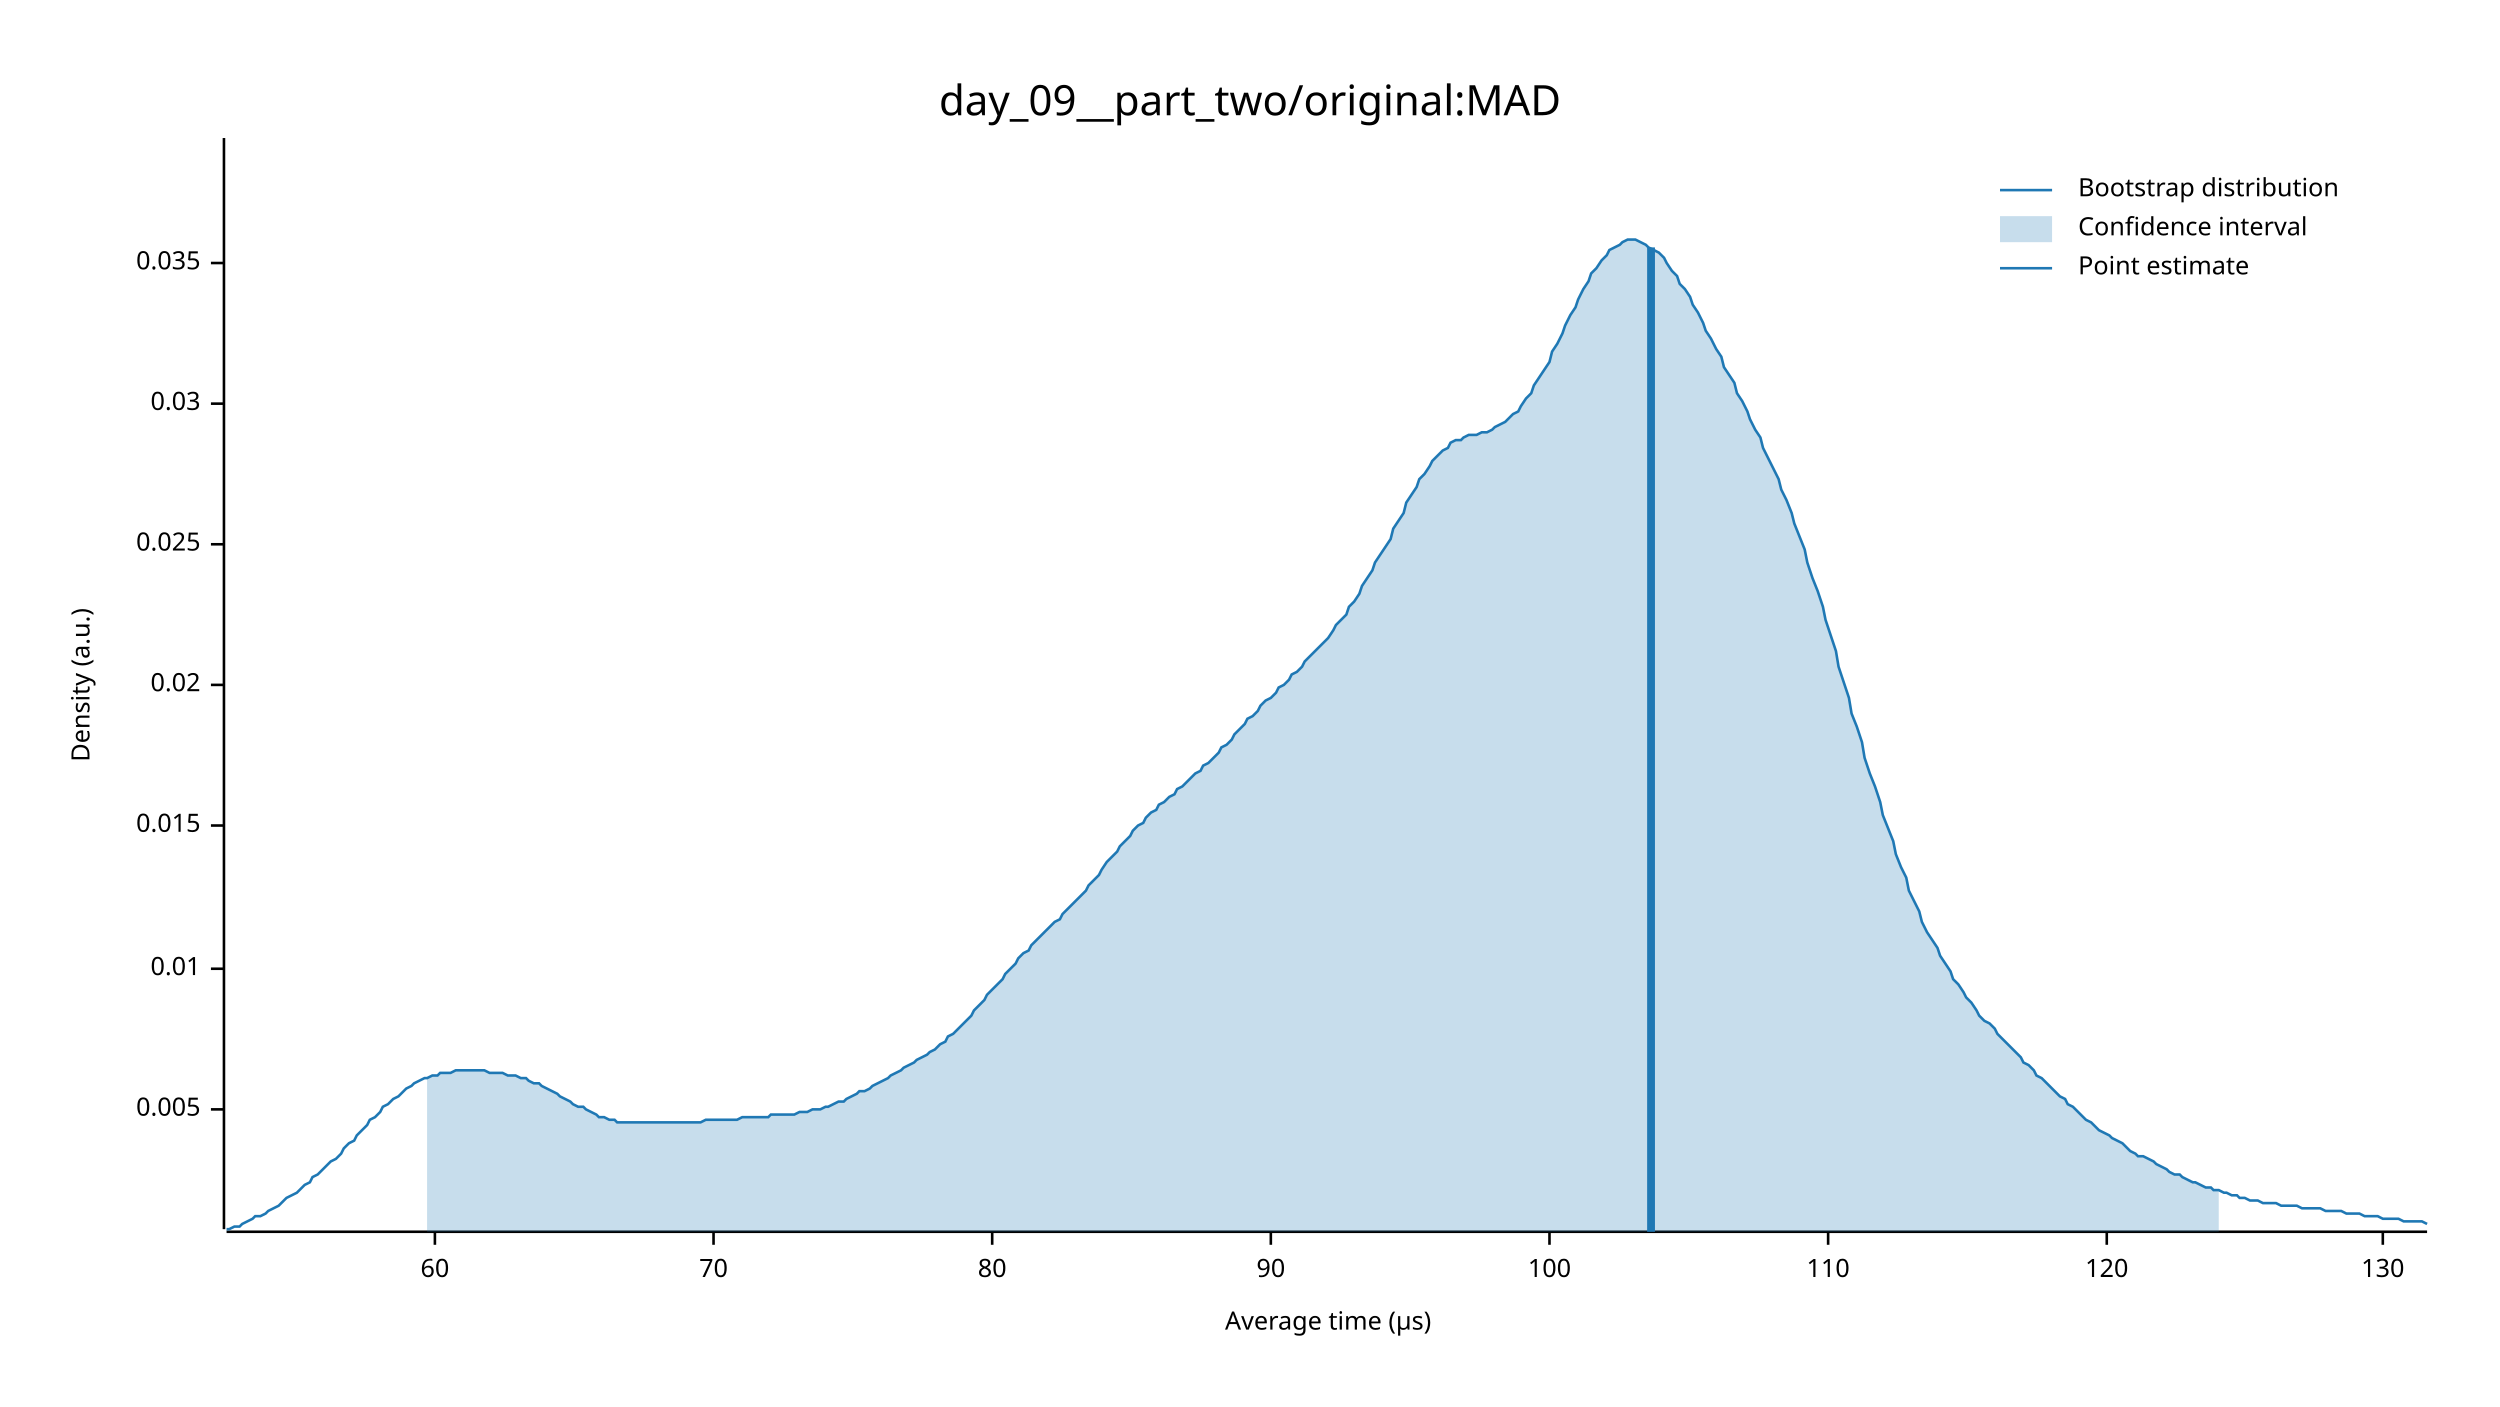
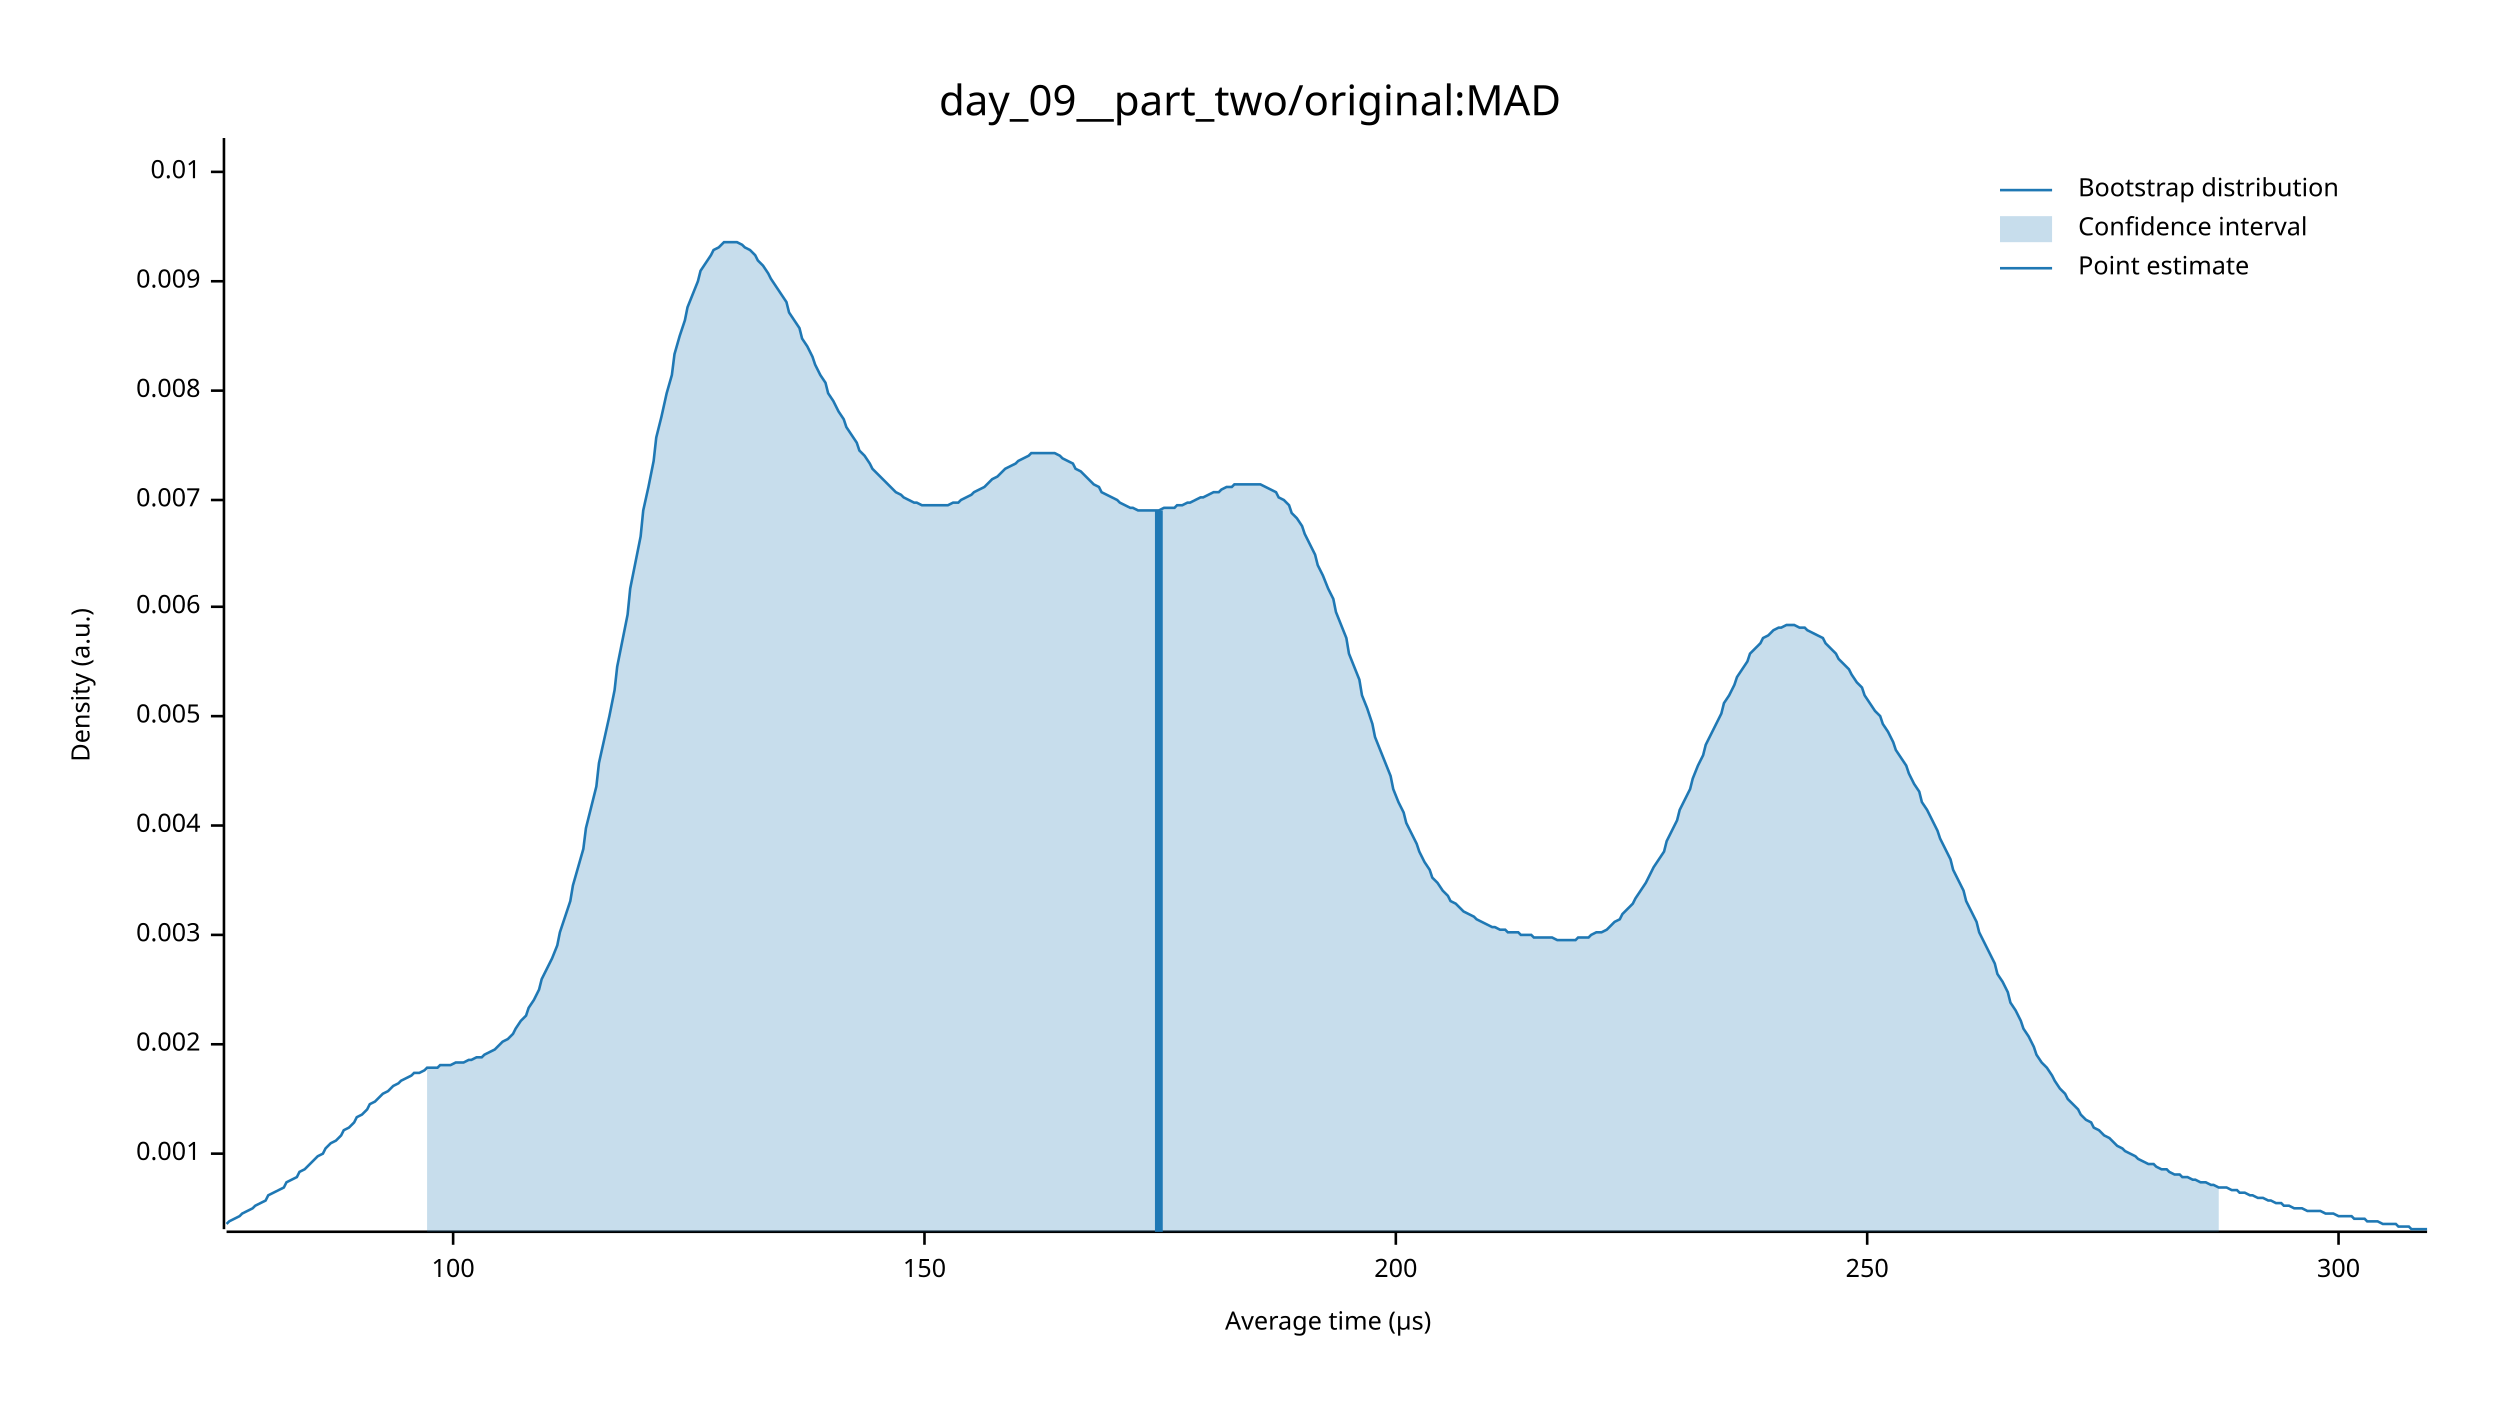
<svg xmlns="http://www.w3.org/2000/svg" width="960" height="540" viewBox="0 0 960 540">
  <text x="480" y="32" dy="0.76em" text-anchor="middle" font-family="sans-serif" font-size="16.129" opacity="1" fill="#000000">
day_09__part_two/original:MAD
</text>
  <text x="27" y="263" dy="0.76em" text-anchor="middle" font-family="sans-serif" font-size="9.677" opacity="1" fill="#000000" transform="rotate(270, 27, 263)">
Density (a.u.)
</text>
  <text x="510" y="513" dy="-0.5ex" text-anchor="middle" font-family="sans-serif" font-size="9.677" opacity="1" fill="#000000">
Average time (µs)
</text>
  <polyline fill="none" opacity="1" stroke="#000000" stroke-width="1" points="86,53 86,472 " />
-   <text x="77" y="426" dy="0.5ex" text-anchor="end" font-family="sans-serif" font-size="9.677" opacity="1" fill="#000000">
+   <text x="77" y="443" dy="0.5ex" text-anchor="end" font-family="sans-serif" font-size="9.677" opacity="1" fill="#000000">
+ 0.001
+ </text>
+   <polyline fill="none" opacity="1" stroke="#000000" stroke-width="1" points="81,443 86,443 " />
+   <text x="77" y="401" dy="0.5ex" text-anchor="end" font-family="sans-serif" font-size="9.677" opacity="1" fill="#000000">
+ 0.002
+ </text>
+   <polyline fill="none" opacity="1" stroke="#000000" stroke-width="1" points="81,401 86,401 " />
+   <text x="77" y="359" dy="0.5ex" text-anchor="end" font-family="sans-serif" font-size="9.677" opacity="1" fill="#000000">
+ 0.003
+ </text>
+   <polyline fill="none" opacity="1" stroke="#000000" stroke-width="1" points="81,359 86,359 " />
+   <text x="77" y="317" dy="0.5ex" text-anchor="end" font-family="sans-serif" font-size="9.677" opacity="1" fill="#000000">
+ 0.004
+ </text>
+   <polyline fill="none" opacity="1" stroke="#000000" stroke-width="1" points="81,317 86,317 " />
+   <text x="77" y="275" dy="0.5ex" text-anchor="end" font-family="sans-serif" font-size="9.677" opacity="1" fill="#000000">
0.005
</text>
-   <polyline fill="none" opacity="1" stroke="#000000" stroke-width="1" points="81,426 86,426 " />
-   <text x="77" y="372" dy="0.5ex" text-anchor="end" font-family="sans-serif" font-size="9.677" opacity="1" fill="#000000">
+   <polyline fill="none" opacity="1" stroke="#000000" stroke-width="1" points="81,275 86,275 " />
+   <text x="77" y="233" dy="0.5ex" text-anchor="end" font-family="sans-serif" font-size="9.677" opacity="1" fill="#000000">
+ 0.006
+ </text>
+   <polyline fill="none" opacity="1" stroke="#000000" stroke-width="1" points="81,233 86,233 " />
+   <text x="77" y="192" dy="0.5ex" text-anchor="end" font-family="sans-serif" font-size="9.677" opacity="1" fill="#000000">
+ 0.007
+ </text>
+   <polyline fill="none" opacity="1" stroke="#000000" stroke-width="1" points="81,192 86,192 " />
+   <text x="77" y="150" dy="0.5ex" text-anchor="end" font-family="sans-serif" font-size="9.677" opacity="1" fill="#000000">
+ 0.008
+ </text>
+   <polyline fill="none" opacity="1" stroke="#000000" stroke-width="1" points="81,150 86,150 " />
+   <text x="77" y="108" dy="0.5ex" text-anchor="end" font-family="sans-serif" font-size="9.677" opacity="1" fill="#000000">
+ 0.009
+ </text>
+   <polyline fill="none" opacity="1" stroke="#000000" stroke-width="1" points="81,108 86,108 " />
+   <text x="77" y="66" dy="0.5ex" text-anchor="end" font-family="sans-serif" font-size="9.677" opacity="1" fill="#000000">
0.01
</text>
-   <polyline fill="none" opacity="1" stroke="#000000" stroke-width="1" points="81,372 86,372 " />
-   <text x="77" y="317" dy="0.5ex" text-anchor="end" font-family="sans-serif" font-size="9.677" opacity="1" fill="#000000">
- 0.015
- </text>
-   <polyline fill="none" opacity="1" stroke="#000000" stroke-width="1" points="81,317 86,317 " />
-   <text x="77" y="263" dy="0.5ex" text-anchor="end" font-family="sans-serif" font-size="9.677" opacity="1" fill="#000000">
- 0.02
- </text>
-   <polyline fill="none" opacity="1" stroke="#000000" stroke-width="1" points="81,263 86,263 " />
-   <text x="77" y="209" dy="0.5ex" text-anchor="end" font-family="sans-serif" font-size="9.677" opacity="1" fill="#000000">
- 0.025
- </text>
-   <polyline fill="none" opacity="1" stroke="#000000" stroke-width="1" points="81,209 86,209 " />
-   <text x="77" y="155" dy="0.5ex" text-anchor="end" font-family="sans-serif" font-size="9.677" opacity="1" fill="#000000">
- 0.03
- </text>
-   <polyline fill="none" opacity="1" stroke="#000000" stroke-width="1" points="81,155 86,155 " />
-   <text x="77" y="101" dy="0.5ex" text-anchor="end" font-family="sans-serif" font-size="9.677" opacity="1" fill="#000000">
- 0.035
- </text>
-   <polyline fill="none" opacity="1" stroke="#000000" stroke-width="1" points="81,101 86,101 " />
+   <polyline fill="none" opacity="1" stroke="#000000" stroke-width="1" points="81,66 86,66 " />
  <polyline fill="none" opacity="1" stroke="#000000" stroke-width="1" points="87,473 932,473 " />
-   <text x="167" y="483" dy="0.76em" text-anchor="middle" font-family="sans-serif" font-size="9.677" opacity="1" fill="#000000">
- 60
- </text>
-   <polyline fill="none" opacity="1" stroke="#000000" stroke-width="1" points="167,473 167,478 " />
-   <text x="274" y="483" dy="0.76em" text-anchor="middle" font-family="sans-serif" font-size="9.677" opacity="1" fill="#000000">
- 70
- </text>
-   <polyline fill="none" opacity="1" stroke="#000000" stroke-width="1" points="274,473 274,478 " />
-   <text x="381" y="483" dy="0.76em" text-anchor="middle" font-family="sans-serif" font-size="9.677" opacity="1" fill="#000000">
- 80
- </text>
-   <polyline fill="none" opacity="1" stroke="#000000" stroke-width="1" points="381,473 381,478 " />
-   <text x="488" y="483" dy="0.76em" text-anchor="middle" font-family="sans-serif" font-size="9.677" opacity="1" fill="#000000">
- 90
- </text>
-   <polyline fill="none" opacity="1" stroke="#000000" stroke-width="1" points="488,473 488,478 " />
-   <text x="595" y="483" dy="0.76em" text-anchor="middle" font-family="sans-serif" font-size="9.677" opacity="1" fill="#000000">
+   <text x="174" y="483" dy="0.76em" text-anchor="middle" font-family="sans-serif" font-size="9.677" opacity="1" fill="#000000">
100
</text>
-   <polyline fill="none" opacity="1" stroke="#000000" stroke-width="1" points="595,473 595,478 " />
-   <text x="702" y="483" dy="0.76em" text-anchor="middle" font-family="sans-serif" font-size="9.677" opacity="1" fill="#000000">
- 110
+   <polyline fill="none" opacity="1" stroke="#000000" stroke-width="1" points="174,473 174,478 " />
+   <text x="355" y="483" dy="0.76em" text-anchor="middle" font-family="sans-serif" font-size="9.677" opacity="1" fill="#000000">
+ 150
</text>
-   <polyline fill="none" opacity="1" stroke="#000000" stroke-width="1" points="702,473 702,478 " />
-   <text x="809" y="483" dy="0.76em" text-anchor="middle" font-family="sans-serif" font-size="9.677" opacity="1" fill="#000000">
- 120
+   <polyline fill="none" opacity="1" stroke="#000000" stroke-width="1" points="355,473 355,478 " />
+   <text x="536" y="483" dy="0.76em" text-anchor="middle" font-family="sans-serif" font-size="9.677" opacity="1" fill="#000000">
+ 200
</text>
-   <polyline fill="none" opacity="1" stroke="#000000" stroke-width="1" points="809,473 809,478 " />
-   <text x="915" y="483" dy="0.76em" text-anchor="middle" font-family="sans-serif" font-size="9.677" opacity="1" fill="#000000">
- 130
+   <polyline fill="none" opacity="1" stroke="#000000" stroke-width="1" points="536,473 536,478 " />
+   <text x="717" y="483" dy="0.76em" text-anchor="middle" font-family="sans-serif" font-size="9.677" opacity="1" fill="#000000">
+ 250
</text>
-   <polyline fill="none" opacity="1" stroke="#000000" stroke-width="1" points="915,473 915,478 " />
-   <polyline fill="none" opacity="1" stroke="#1F78B4" stroke-width="1" points="87,472 88,472 90,471 92,471 93,470 95,469 97,468 98,467 100,467 102,466 103,465 105,464 107,463 109,461 110,460 112,459 114,458 115,457 117,455 119,454 120,452 122,451 124,449 125,448 127,446 129,445 131,443 132,441 134,439 136,438 137,436 139,434 141,432 142,430 144,429 146,427 147,425 149,424 151,422 153,421 154,420 156,418 158,417 159,416 161,415 163,414 164,414 166,413 168,413 169,412 171,412 173,412 175,411 176,411 178,411 180,411 181,411 183,411 185,411 186,411 188,412 190,412 191,412 193,412 195,413 197,413 198,413 200,414 202,414 203,415 205,416 207,416 208,417 210,418 212,419 214,420 215,421 217,422 219,423 220,424 222,425 224,425 225,426 227,427 229,428 230,429 232,429 234,430 236,430 237,431 239,431 241,431 242,431 244,431 246,431 247,431 249,431 251,431 252,431 254,431 256,431 258,431 259,431 261,431 263,431 264,431 266,431 268,431 269,431 271,430 273,430 274,430 276,430 278,430 280,430 281,430 283,430 285,429 286,429 288,429 290,429 291,429 293,429 295,429 296,428 298,428 300,428 302,428 303,428 305,428 307,427 308,427 310,427 312,426 313,426 315,426 317,425 318,425 320,424 322,423 324,423 325,422 327,421 329,420 330,419 332,419 334,418 335,417 337,416 339,415 341,414 342,413 344,412 346,411 347,410 349,409 351,408 352,407 354,406 356,405 357,404 359,403 361,401 363,400 364,398 366,397 368,395 369,394 371,392 373,390 374,388 376,386 378,384 379,382 381,380 383,378 385,376 386,374 388,372 390,370 391,368 393,366 395,365 396,363 398,361 400,359 401,358 403,356 405,354 407,353 408,351 410,349 412,347 413,346 415,344 417,342 418,340 420,338 422,336 423,334 425,331 427,329 429,327 430,325 432,323 434,321 435,319 437,317 439,316 440,314 442,312 444,311 445,309 447,308 449,306 451,305 452,303 454,302 456,300 457,299 459,297 461,296 462,294 464,293 466,291 468,289 469,287 471,286 473,284 474,282 476,280 478,278 479,276 481,275 483,273 484,271 486,269 488,268 490,266 491,264 493,263 495,261 496,259 498,258 500,256 501,254 503,252 505,250 506,249 508,247 510,245 512,242 513,240 515,238 517,236 518,233 520,231 522,228 523,225 525,222 527,219 528,216 530,213 532,210 534,207 535,203 537,200 539,197 540,193 542,190 544,187 545,184 547,182 549,179 550,177 552,175 554,173 556,172 557,170 559,169 561,169 562,168 564,167 566,167 567,167 569,166 571,166 573,165 574,164 576,163 578,162 579,161 581,159 583,158 584,156 586,153 588,151 589,148 591,145 593,142 595,139 596,135 598,132 600,128 601,125 603,121 605,118 606,115 608,111 610,108 611,105 613,103 615,100 617,98 618,96 620,95 622,94 623,93 625,92 627,92 628,92 630,93 632,94 633,95 635,96 637,97 639,99 640,101 642,104 644,106 645,109 647,111 649,114 650,117 652,120 654,124 655,127 657,130 659,134 661,137 662,141 664,144 666,147 667,151 669,154 671,158 672,161 674,165 676,168 677,172 679,176 681,180 683,184 684,188 686,192 688,197 689,201 691,206 693,211 694,216 696,222 698,227 700,233 701,238 703,244 705,250 706,256 708,262 710,268 711,274 713,279 715,285 716,291 718,297 720,302 722,308 723,313 725,318 727,323 728,328 730,333 732,337 733,342 735,346 737,350 738,354 740,358 742,361 744,364 745,367 747,370 749,373 750,376 752,378 754,381 755,383 757,385 759,388 760,390 762,392 764,393 766,395 767,397 769,399 771,401 772,402 774,404 776,406 777,408 779,409 781,411 782,413 784,414 786,416 788,418 789,419 791,421 793,422 794,424 796,425 798,427 799,428 801,430 803,431 804,432 806,434 808,435 810,436 811,437 813,438 815,439 816,440 818,442 820,443 821,444 823,444 825,445 827,446 828,447 830,448 832,449 833,450 835,451 837,451 838,452 840,453 842,454 843,454 845,455 847,456 849,456 850,457 852,457 854,458 855,458 857,459 859,459 860,460 862,460 864,461 865,461 867,461 869,462 871,462 872,462 874,462 876,463 877,463 879,463 881,463 882,463 884,464 886,464 887,464 889,464 891,464 893,465 894,465 896,465 898,465 899,465 901,466 903,466 904,466 906,466 908,467 909,467 911,467 913,467 915,468 916,468 918,468 920,468 921,468 923,469 925,469 926,469 928,469 930,469 932,470 " />
-   <polygon opacity="0.25" fill="#1F78B4" points="164,414 166,413 168,413 169,412 171,412 173,412 175,411 176,411 178,411 180,411 181,411 183,411 185,411 186,411 188,412 190,412 191,412 193,412 195,413 197,413 198,413 200,414 202,414 203,415 205,416 207,416 208,417 210,418 212,419 214,420 215,421 217,422 219,423 220,424 222,425 224,425 225,426 227,427 229,428 230,429 232,429 234,430 236,430 237,431 239,431 241,431 242,431 244,431 246,431 247,431 249,431 251,431 252,431 254,431 256,431 258,431 259,431 261,431 263,431 264,431 266,431 268,431 269,431 271,430 273,430 274,430 276,430 278,430 280,430 281,430 283,430 285,429 286,429 288,429 290,429 291,429 293,429 295,429 296,428 298,428 300,428 302,428 303,428 305,428 307,427 308,427 310,427 312,426 313,426 315,426 317,425 318,425 320,424 322,423 324,423 325,422 327,421 329,420 330,419 332,419 334,418 335,417 337,416 339,415 341,414 342,413 344,412 346,411 347,410 349,409 351,408 352,407 354,406 356,405 357,404 359,403 361,401 363,400 364,398 366,397 368,395 369,394 371,392 373,390 374,388 376,386 378,384 379,382 381,380 383,378 385,376 386,374 388,372 390,370 391,368 393,366 395,365 396,363 398,361 400,359 401,358 403,356 405,354 407,353 408,351 410,349 412,347 413,346 415,344 417,342 418,340 420,338 422,336 423,334 425,331 427,329 429,327 430,325 432,323 434,321 435,319 437,317 439,316 440,314 442,312 444,311 445,309 447,308 449,306 451,305 452,303 454,302 456,300 457,299 459,297 461,296 462,294 464,293 466,291 468,289 469,287 471,286 473,284 474,282 476,280 478,278 479,276 481,275 483,273 484,271 486,269 488,268 490,266 491,264 493,263 495,261 496,259 498,258 500,256 501,254 503,252 505,250 506,249 508,247 510,245 512,242 513,240 515,238 517,236 518,233 520,231 522,228 523,225 525,222 527,219 528,216 530,213 532,210 534,207 535,203 537,200 539,197 540,193 542,190 544,187 545,184 547,182 549,179 550,177 552,175 554,173 556,172 557,170 559,169 561,169 562,168 564,167 566,167 567,167 569,166 571,166 573,165 574,164 576,163 578,162 579,161 581,159 583,158 584,156 586,153 588,151 589,148 591,145 593,142 595,139 596,135 598,132 600,128 601,125 603,121 605,118 606,115 608,111 610,108 611,105 613,103 615,100 617,98 618,96 620,95 622,94 623,93 625,92 627,92 628,92 630,93 632,94 633,95 635,96 637,97 639,99 640,101 642,104 644,106 645,109 647,111 649,114 650,117 652,120 654,124 655,127 657,130 659,134 661,137 662,141 664,144 666,147 667,151 669,154 671,158 672,161 674,165 676,168 677,172 679,176 681,180 683,184 684,188 686,192 688,197 689,201 691,206 693,211 694,216 696,222 698,227 700,233 701,238 703,244 705,250 706,256 708,262 710,268 711,274 713,279 715,285 716,291 718,297 720,302 722,308 723,313 725,318 727,323 728,328 730,333 732,337 733,342 735,346 737,350 738,354 740,358 742,361 744,364 745,367 747,370 749,373 750,376 752,378 754,381 755,383 757,385 759,388 760,390 762,392 764,393 766,395 767,397 769,399 771,401 772,402 774,404 776,406 777,408 779,409 781,411 782,413 784,414 786,416 788,418 789,419 791,421 793,422 794,424 796,425 798,427 799,428 801,430 803,431 804,432 806,434 808,435 810,436 811,437 813,438 815,439 816,440 818,442 820,443 821,444 823,444 825,445 827,446 828,447 830,448 832,449 833,450 835,451 837,451 838,452 840,453 842,454 843,454 845,455 847,456 849,456 850,457 852,457 852,473 164,473 " />
-   <polyline fill="none" opacity="1" stroke="#1F78B4" stroke-width="3" points="634,473 634,95 " />
+   <polyline fill="none" opacity="1" stroke="#000000" stroke-width="1" points="717,473 717,478 " />
+   <text x="898" y="483" dy="0.76em" text-anchor="middle" font-family="sans-serif" font-size="9.677" opacity="1" fill="#000000">
+ 300
+ </text>
+   <polyline fill="none" opacity="1" stroke="#000000" stroke-width="1" points="898,473 898,478 " />
+   <polyline fill="none" opacity="1" stroke="#1F78B4" stroke-width="1" points="87,470 88,469 90,468 92,467 93,466 95,465 97,464 98,463 100,462 102,461 103,459 105,458 107,457 109,456 110,454 112,453 114,452 115,450 117,449 119,447 120,446 122,444 124,443 125,441 127,439 129,438 131,436 132,434 134,433 136,431 137,429 139,428 141,426 142,424 144,423 146,421 147,420 149,419 151,417 153,416 154,415 156,414 158,413 159,412 161,412 163,411 164,410 166,410 168,410 169,409 171,409 173,409 175,408 176,408 178,408 180,407 181,407 183,406 185,406 186,405 188,404 190,403 191,402 193,400 195,399 197,397 198,395 200,392 202,390 203,387 205,384 207,380 208,376 210,372 212,368 214,363 215,358 217,352 219,346 220,340 222,333 224,326 225,318 227,310 229,302 230,293 232,284 234,275 236,265 237,256 239,246 241,236 242,226 244,216 246,206 247,196 249,187 251,177 252,168 254,160 256,151 258,144 259,136 261,129 263,123 264,118 266,113 268,108 269,104 271,101 273,98 274,96 276,95 278,93 280,93 281,93 283,93 285,94 286,95 288,96 290,98 291,100 293,102 295,105 296,107 298,110 300,113 302,116 303,120 305,123 307,126 308,130 310,133 312,137 313,140 315,144 317,147 318,151 320,154 322,158 324,161 325,164 327,167 329,170 330,173 332,175 334,178 335,180 337,182 339,184 341,186 342,187 344,189 346,190 347,191 349,192 351,193 352,193 354,194 356,194 357,194 359,194 361,194 363,194 364,194 366,193 368,193 369,192 371,191 373,190 374,189 376,188 378,187 379,186 381,184 383,183 385,181 386,180 388,179 390,178 391,177 393,176 395,175 396,174 398,174 400,174 401,174 403,174 405,174 407,175 408,176 410,177 412,178 413,180 415,181 417,183 418,184 420,186 422,187 423,189 425,190 427,191 429,192 430,193 432,194 434,195 435,195 437,196 439,196 440,196 442,196 444,196 445,196 447,195 449,195 451,195 452,194 454,194 456,193 457,193 459,192 461,191 462,191 464,190 466,189 468,189 469,188 471,187 473,187 474,186 476,186 478,186 479,186 481,186 483,186 484,186 486,187 488,188 490,189 491,191 493,192 495,194 496,197 498,199 500,202 501,205 503,209 505,213 506,217 508,221 510,226 512,230 513,235 515,240 517,245 518,251 520,256 522,261 523,267 525,272 527,278 528,283 530,288 532,293 534,298 535,303 537,308 539,312 540,316 542,320 544,324 545,327 547,331 549,334 550,337 552,339 554,342 556,344 557,346 559,347 561,349 562,350 564,351 566,352 567,353 569,354 571,355 573,356 574,356 576,357 578,357 579,358 581,358 583,358 584,359 586,359 588,359 589,360 591,360 593,360 595,360 596,360 598,361 600,361 601,361 603,361 605,361 606,360 608,360 610,360 611,359 613,358 615,358 617,357 618,356 620,354 622,353 623,351 625,349 627,347 628,345 630,342 632,339 633,337 635,333 637,330 639,327 640,323 642,319 644,315 645,311 647,307 649,303 650,299 652,294 654,290 655,286 657,282 659,278 661,274 662,270 664,267 666,263 667,260 669,257 671,254 672,251 674,249 676,247 677,245 679,244 681,242 683,241 684,241 686,240 688,240 689,240 691,241 693,241 694,242 696,243 698,244 700,245 701,247 703,249 705,251 706,253 708,255 710,257 711,259 713,262 715,264 716,267 718,270 720,273 722,275 723,278 725,281 727,285 728,288 730,291 732,294 733,297 735,301 737,304 738,308 740,311 742,315 744,319 745,322 747,326 749,330 750,334 752,338 754,342 755,346 757,350 759,354 760,358 762,362 764,366 766,370 767,374 769,377 771,381 772,385 774,388 776,392 777,395 779,398 781,402 782,405 784,408 786,410 788,413 789,415 791,418 793,420 794,422 796,424 798,426 799,428 801,430 803,431 804,433 806,434 808,436 810,437 811,438 813,440 815,441 816,442 818,443 820,444 821,445 823,446 825,447 827,447 828,448 830,449 832,449 833,450 835,451 837,451 838,452 840,452 842,453 843,453 845,454 847,454 849,455 850,455 852,456 854,456 855,456 857,457 859,457 860,458 862,458 864,459 865,459 867,460 869,460 871,461 872,461 874,462 876,462 877,463 879,463 881,464 882,464 884,464 886,465 887,465 889,465 891,465 893,466 894,466 896,466 898,467 899,467 901,467 903,467 904,468 906,468 908,468 909,469 911,469 913,469 915,470 916,470 918,470 920,470 921,471 923,471 925,471 926,472 928,472 930,472 932,472 " />
+   <polygon opacity="0.25" fill="#1F78B4" points="164,410 166,410 168,410 169,409 171,409 173,409 175,408 176,408 178,408 180,407 181,407 183,406 185,406 186,405 188,404 190,403 191,402 193,400 195,399 197,397 198,395 200,392 202,390 203,387 205,384 207,380 208,376 210,372 212,368 214,363 215,358 217,352 219,346 220,340 222,333 224,326 225,318 227,310 229,302 230,293 232,284 234,275 236,265 237,256 239,246 241,236 242,226 244,216 246,206 247,196 249,187 251,177 252,168 254,160 256,151 258,144 259,136 261,129 263,123 264,118 266,113 268,108 269,104 271,101 273,98 274,96 276,95 278,93 280,93 281,93 283,93 285,94 286,95 288,96 290,98 291,100 293,102 295,105 296,107 298,110 300,113 302,116 303,120 305,123 307,126 308,130 310,133 312,137 313,140 315,144 317,147 318,151 320,154 322,158 324,161 325,164 327,167 329,170 330,173 332,175 334,178 335,180 337,182 339,184 341,186 342,187 344,189 346,190 347,191 349,192 351,193 352,193 354,194 356,194 357,194 359,194 361,194 363,194 364,194 366,193 368,193 369,192 371,191 373,190 374,189 376,188 378,187 379,186 381,184 383,183 385,181 386,180 388,179 390,178 391,177 393,176 395,175 396,174 398,174 400,174 401,174 403,174 405,174 407,175 408,176 410,177 412,178 413,180 415,181 417,183 418,184 420,186 422,187 423,189 425,190 427,191 429,192 430,193 432,194 434,195 435,195 437,196 439,196 440,196 442,196 444,196 445,196 447,195 449,195 451,195 452,194 454,194 456,193 457,193 459,192 461,191 462,191 464,190 466,189 468,189 469,188 471,187 473,187 474,186 476,186 478,186 479,186 481,186 483,186 484,186 486,187 488,188 490,189 491,191 493,192 495,194 496,197 498,199 500,202 501,205 503,209 505,213 506,217 508,221 510,226 512,230 513,235 515,240 517,245 518,251 520,256 522,261 523,267 525,272 527,278 528,283 530,288 532,293 534,298 535,303 537,308 539,312 540,316 542,320 544,324 545,327 547,331 549,334 550,337 552,339 554,342 556,344 557,346 559,347 561,349 562,350 564,351 566,352 567,353 569,354 571,355 573,356 574,356 576,357 578,357 579,358 581,358 583,358 584,359 586,359 588,359 589,360 591,360 593,360 595,360 596,360 598,361 600,361 601,361 603,361 605,361 606,360 608,360 610,360 611,359 613,358 615,358 617,357 618,356 620,354 622,353 623,351 625,349 627,347 628,345 630,342 632,339 633,337 635,333 637,330 639,327 640,323 642,319 644,315 645,311 647,307 649,303 650,299 652,294 654,290 655,286 657,282 659,278 661,274 662,270 664,267 666,263 667,260 669,257 671,254 672,251 674,249 676,247 677,245 679,244 681,242 683,241 684,241 686,240 688,240 689,240 691,241 693,241 694,242 696,243 698,244 700,245 701,247 703,249 705,251 706,253 708,255 710,257 711,259 713,262 715,264 716,267 718,270 720,273 722,275 723,278 725,281 727,285 728,288 730,291 732,294 733,297 735,301 737,304 738,308 740,311 742,315 744,319 745,322 747,326 749,330 750,334 752,338 754,342 755,346 757,350 759,354 760,358 762,362 764,366 766,370 767,374 769,377 771,381 772,385 774,388 776,392 777,395 779,398 781,402 782,405 784,408 786,410 788,413 789,415 791,418 793,420 794,422 796,424 798,426 799,428 801,430 803,431 804,433 806,434 808,436 810,437 811,438 813,440 815,441 816,442 818,443 820,444 821,445 823,446 825,447 827,447 828,448 830,449 832,449 833,450 835,451 837,451 838,452 840,452 842,453 843,453 845,454 847,454 849,455 850,455 852,456 852,473 164,473 " />
+   <polyline fill="none" opacity="1" stroke="#1F78B4" stroke-width="3" points="445,473 445,196 " />
  <text x="798" y="68" dy="0.76em" text-anchor="start" font-family="sans-serif" font-size="9.677" opacity="1" fill="#000000">
Bootstrap distribution
</text>
  <text x="798" y="83" dy="0.76em" text-anchor="start" font-family="sans-serif" font-size="9.677" opacity="1" fill="#000000">
Confidence interval
</text>
  <text x="798" y="98" dy="0.76em" text-anchor="start" font-family="sans-serif" font-size="9.677" opacity="1" fill="#000000">
Point estimate
</text>
  <polyline fill="none" opacity="1" stroke="#1F78B4" stroke-width="1" points="768,73 788,73 " />
  <rect x="768" y="83" width="20" height="10" opacity="0.25" fill="#1F78B4" stroke="none" />
  <polyline fill="none" opacity="1" stroke="#1F78B4" stroke-width="1" points="768,103 788,103 " />
</svg>
